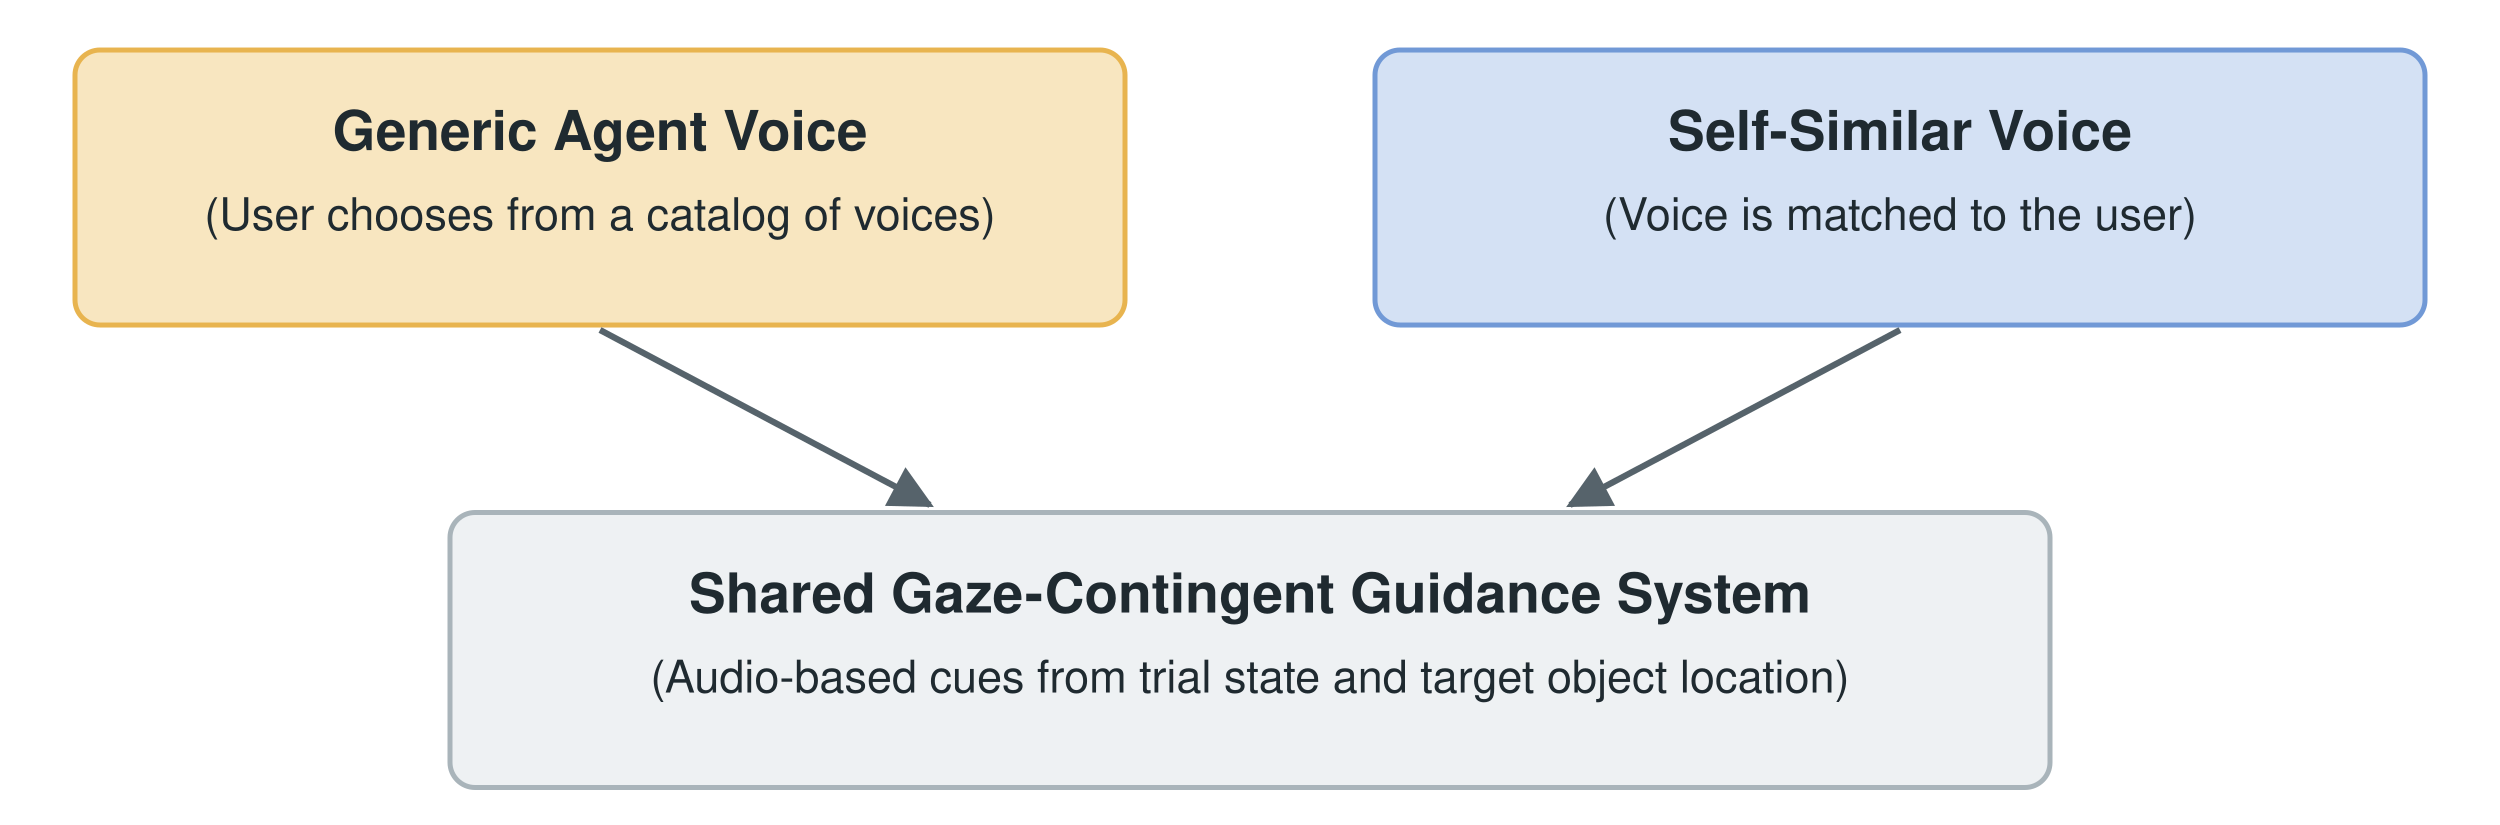
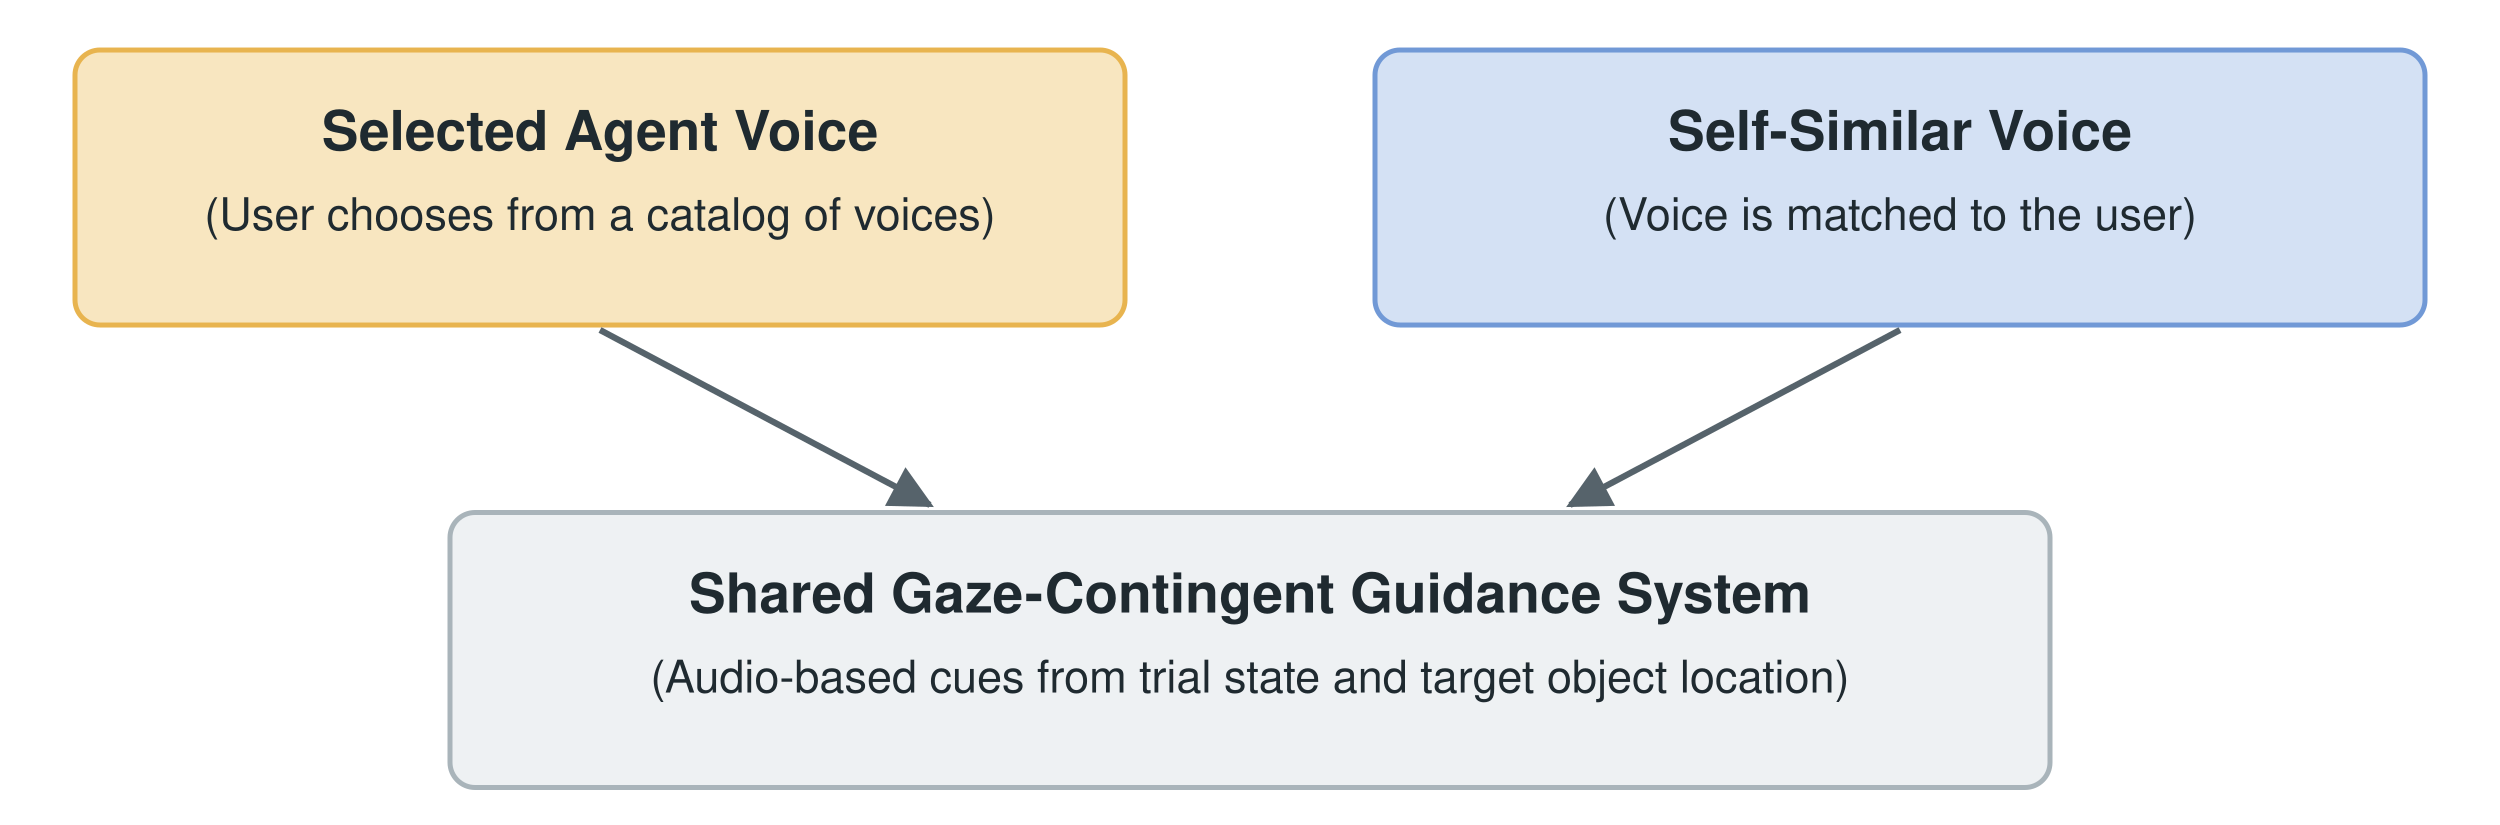
<svg xmlns="http://www.w3.org/2000/svg" width="1000" height="330" viewBox="0 0 1000 330">
  <rect width="1000" height="330" fill="white" />
  <defs>
    <marker id="arrow" viewBox="0 0 10 10" refX="9" refY="5" markerWidth="7" markerHeight="7" orient="auto">
      <path d="M0,0 L10,5 L0,10 z" fill="#56636b" />
    </marker>
  </defs>
  <rect x="30" y="20" width="420" height="110" rx="10" fill="#f8e6c0" stroke="#E8B44F" stroke-width="2" />
-   <text x="240.0" y="60.0" text-anchor="middle" font-family="Helvetica,Arial,sans-serif" font-size="22" font-weight="bold" fill="#1f2a30">Generic Agent Voice</text>
+   <text x="240.0" y="60.0" text-anchor="middle" font-family="Helvetica,Arial,sans-serif" font-size="22" font-weight="bold" fill="#1f2a30">Selected Agent Voice</text>
  <text x="240.0" y="92.0" text-anchor="middle" font-family="Helvetica,Arial,sans-serif" font-size="18" font-weight="normal" fill="#1f2a30">(User chooses from a catalog of voices)</text>
  <rect x="550" y="20" width="420" height="110" rx="10" fill="#d4e1f4" stroke="#7199D6" stroke-width="2" />
  <text x="760.0" y="60.0" text-anchor="middle" font-family="Helvetica,Arial,sans-serif" font-size="22" font-weight="bold" fill="#1f2a30">Self-Similar Voice</text>
  <text x="760.0" y="92.0" text-anchor="middle" font-family="Helvetica,Arial,sans-serif" font-size="18" font-weight="normal" fill="#1f2a30">(Voice is matched to the user)</text>
  <line x1="240.0" y1="132" x2="372.0" y2="202" stroke="#56636b" stroke-width="2.5" marker-end="url(#arrow)" />
  <line x1="760.0" y1="132" x2="628.0" y2="202" stroke="#56636b" stroke-width="2.5" marker-end="url(#arrow)" />
  <rect x="180.0" y="205" width="640" height="110" rx="10" fill="#eef1f3" stroke="#a9b4ba" stroke-width="2" />
  <text x="500.0" y="245.0" text-anchor="middle" font-family="Helvetica,Arial,sans-serif" font-size="22" font-weight="bold" fill="#1f2a30">Shared Gaze-Contingent Guidance System</text>
  <text x="500.0" y="277.0" text-anchor="middle" font-family="Helvetica,Arial,sans-serif" font-size="18" font-weight="normal" fill="#1f2a30">(Audio-based cues from trial state and target object location)</text>
</svg>
